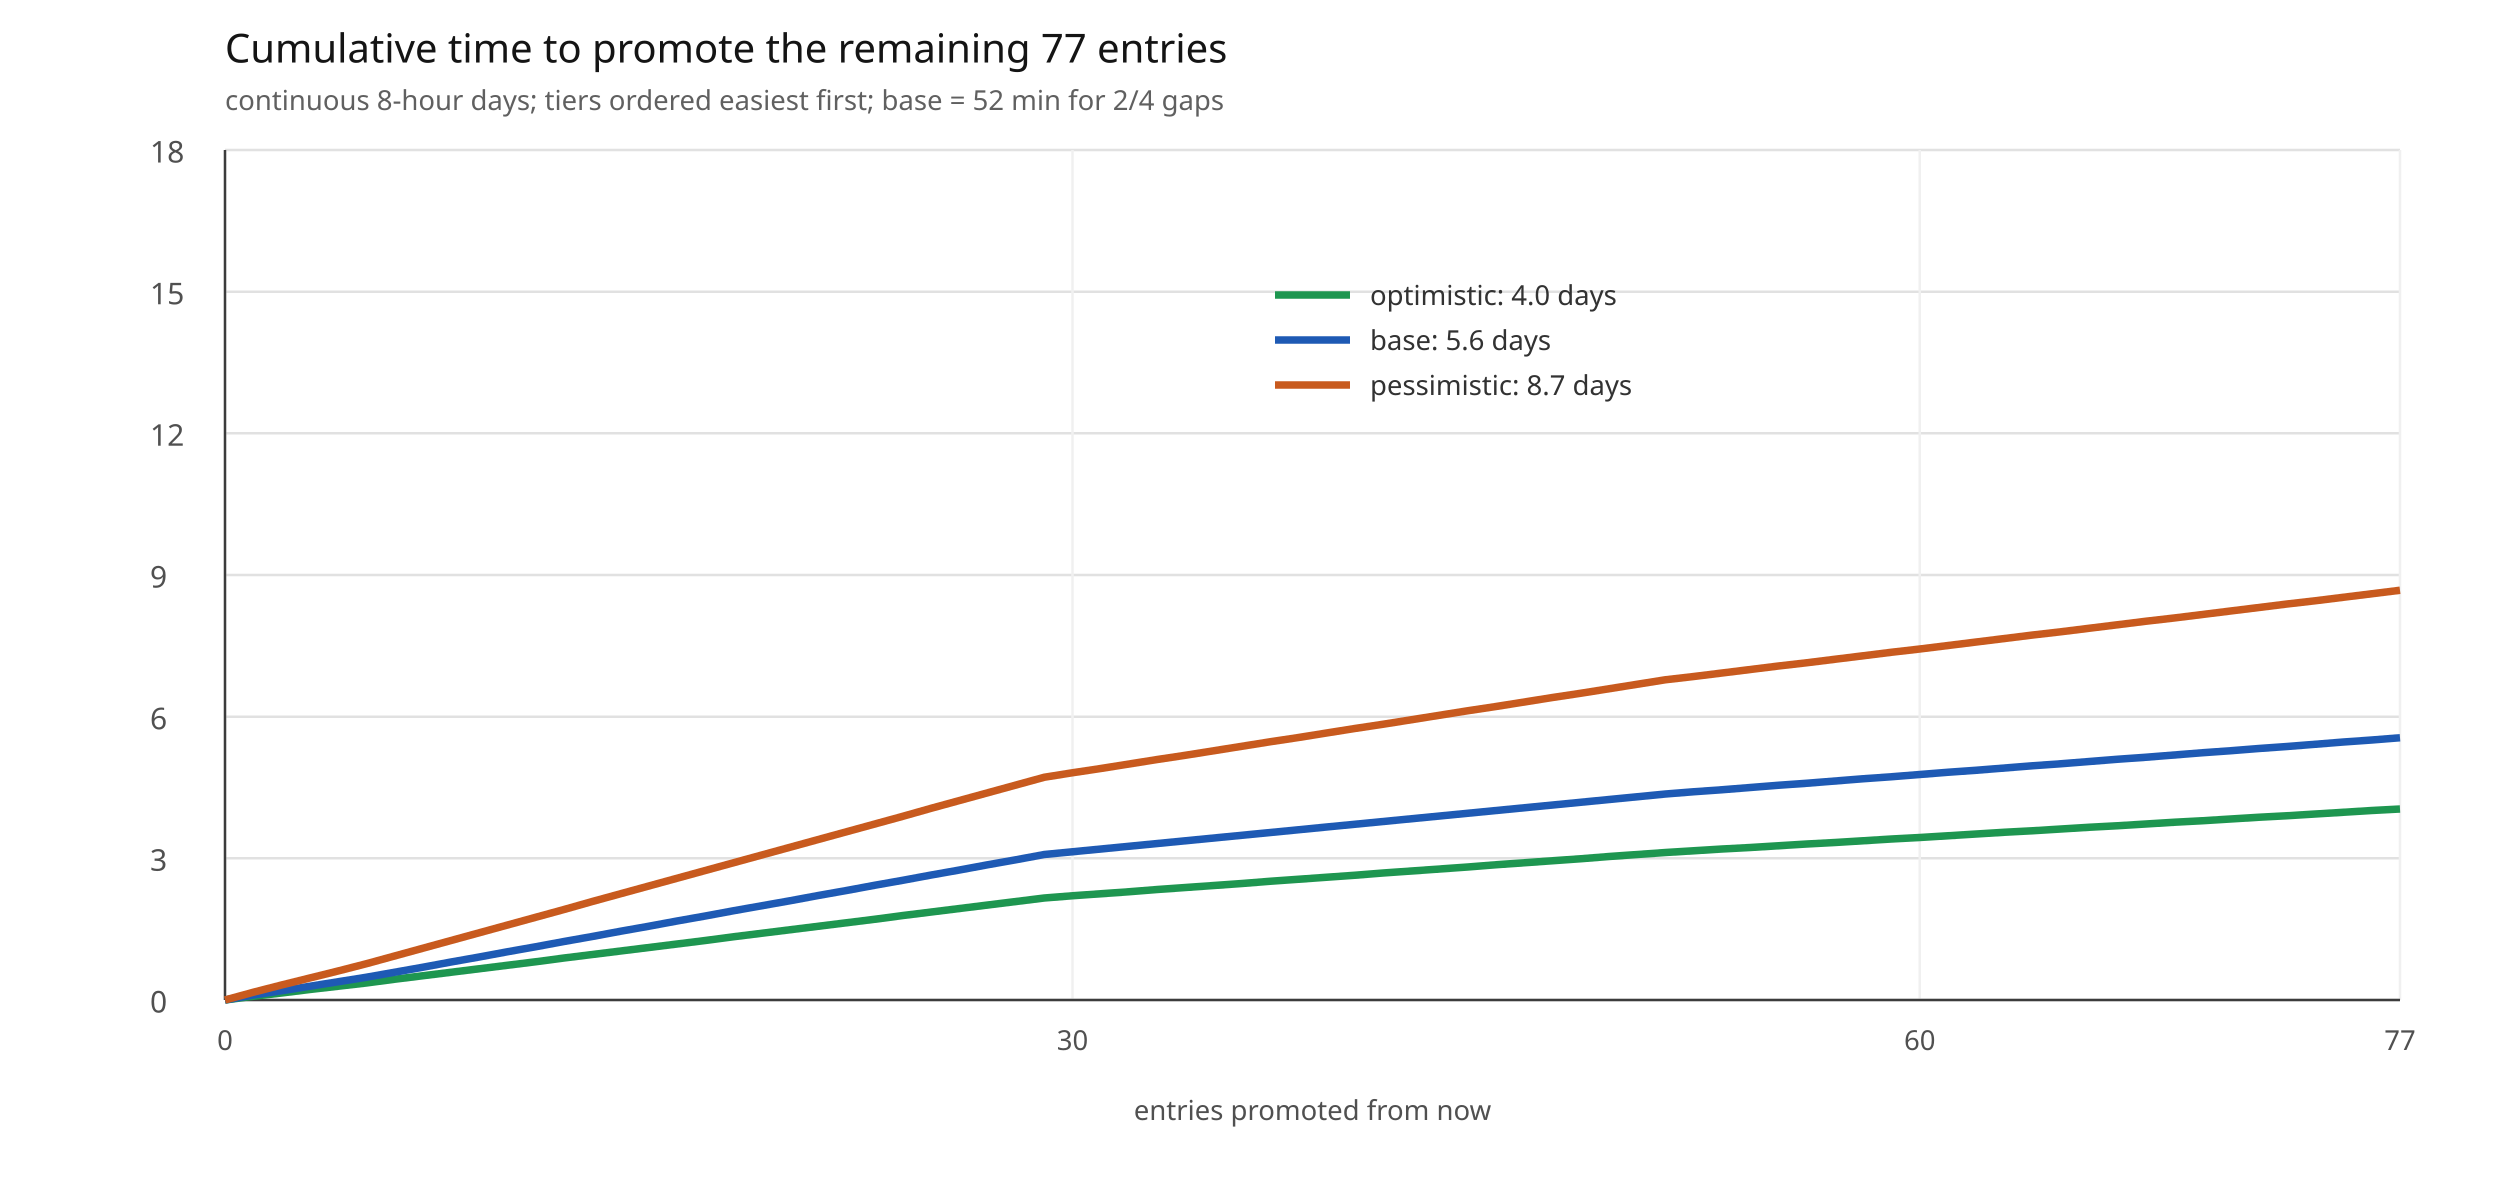
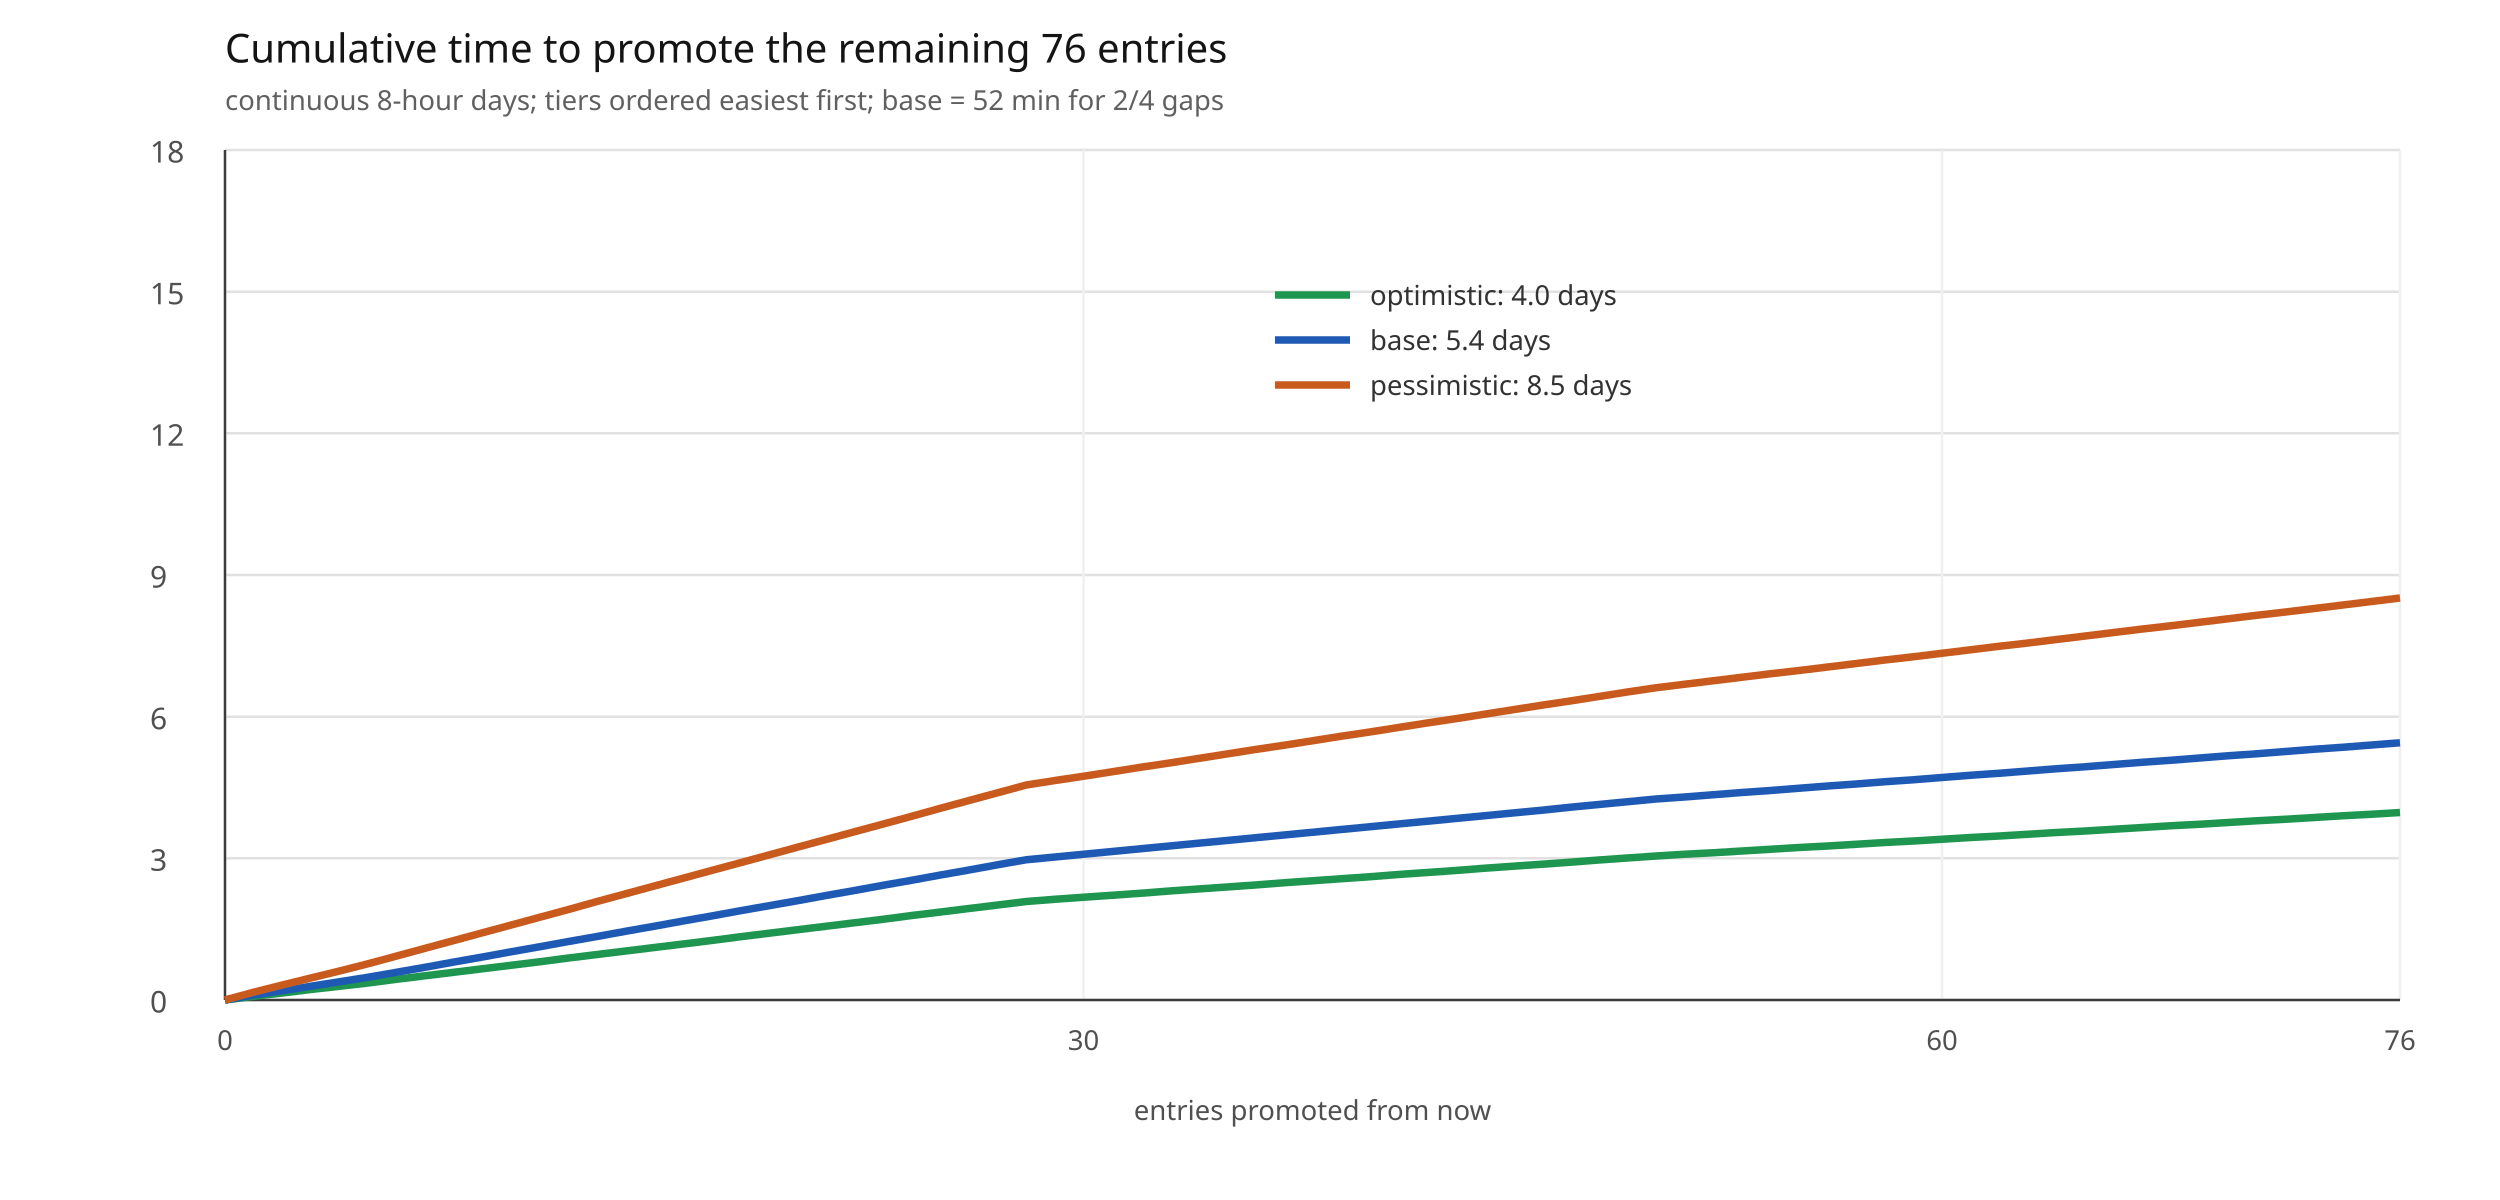
<svg xmlns="http://www.w3.org/2000/svg" width="1000" height="480" viewBox="0 0 1000 480">
  <rect width="100%" height="100%" fill="white" />
  <line x1="90" y1="400.0" x2="960" y2="400.0" stroke="#e1e1e1" />
  <text x="60" y="405.0" font-family="Verdana" font-size="12" fill="#505050">0</text>
  <line x1="90" y1="343.3" x2="960" y2="343.3" stroke="#e1e1e1" />
  <text x="60" y="348.3" font-family="Verdana" font-size="12" fill="#505050">3</text>
  <line x1="90" y1="286.7" x2="960" y2="286.7" stroke="#e1e1e1" />
  <text x="60" y="291.7" font-family="Verdana" font-size="12" fill="#505050">6</text>
  <line x1="90" y1="230.0" x2="960" y2="230.0" stroke="#e1e1e1" />
  <text x="60" y="235.0" font-family="Verdana" font-size="12" fill="#505050">9</text>
  <line x1="90" y1="173.3" x2="960" y2="173.3" stroke="#e1e1e1" />
  <text x="60" y="178.3" font-family="Verdana" font-size="12" fill="#505050">12</text>
  <line x1="90" y1="116.7" x2="960" y2="116.7" stroke="#e1e1e1" />
  <text x="60" y="121.7" font-family="Verdana" font-size="12" fill="#505050">15</text>
  <line x1="90" y1="60.0" x2="960" y2="60.0" stroke="#e1e1e1" />
  <text x="60" y="65.0" font-family="Verdana" font-size="12" fill="#505050">18</text>
  <line x1="90.0" y1="60" x2="90.0" y2="400" stroke="#f0f0f0" />
  <text x="90.0" y="420" text-anchor="middle" font-family="Verdana" font-size="11" fill="#505050">0</text>
-   <line x1="429.0" y1="60" x2="429.0" y2="400" stroke="#f0f0f0" />
-   <text x="429.0" y="420" text-anchor="middle" font-family="Verdana" font-size="11" fill="#505050">30</text>
-   <line x1="767.9" y1="60" x2="767.9" y2="400" stroke="#f0f0f0" />
-   <text x="767.9" y="420" text-anchor="middle" font-family="Verdana" font-size="11" fill="#505050">60</text>
-   <line x1="1106.9" y1="60" x2="1106.9" y2="400" stroke="#f0f0f0" />
-   <text x="1106.9" y="420" text-anchor="middle" font-family="Verdana" font-size="11" fill="#505050">90</text>
+   <line x1="433.4" y1="60" x2="433.4" y2="400" stroke="#f0f0f0" />
+   <text x="433.4" y="420" text-anchor="middle" font-family="Verdana" font-size="11" fill="#505050">30</text>
+   <line x1="776.8" y1="60" x2="776.8" y2="400" stroke="#f0f0f0" />
+   <text x="776.8" y="420" text-anchor="middle" font-family="Verdana" font-size="11" fill="#505050">60</text>
+   <line x1="1120.3" y1="60" x2="1120.3" y2="400" stroke="#f0f0f0" />
+   <text x="1120.3" y="420" text-anchor="middle" font-family="Verdana" font-size="11" fill="#505050">90</text>
  <line x1="960.0" y1="60" x2="960.0" y2="400" stroke="#f0f0f0" />
-   <text x="960.0" y="420" text-anchor="middle" font-family="Verdana" font-size="11" fill="#505050">77</text>
+   <text x="960.0" y="420" text-anchor="middle" font-family="Verdana" font-size="11" fill="#505050">76</text>
  <line x1="90" y1="60" x2="90" y2="400" stroke="#3c3c3c" />
  <line x1="90" y1="400" x2="960" y2="400" stroke="#3c3c3c" />
-   <polyline points="90.0,400.0 101.3,398.5 112.6,397.2 123.9,395.8 135.2,394.5 146.5,393.2 157.8,391.7 169.1,390.3 180.4,388.9 191.7,387.5 203.0,386.1 214.3,384.7 225.6,383.2 236.9,381.8 248.2,380.4 259.5,379.0 270.8,377.6 282.1,376.2 293.4,374.7 304.7,373.3 316.0,371.9 327.3,370.5 338.6,369.1 349.9,367.7 361.2,366.2 372.5,364.8 383.8,363.4 395.1,362.0 406.4,360.6 417.7,359.2 429.0,358.3 440.3,357.5 451.6,356.7 462.9,355.8 474.2,355.0 485.5,354.2 496.8,353.4 508.1,352.5 519.4,351.7 530.6,350.9 541.9,350.1 553.2,349.2 564.5,348.4 575.8,347.6 587.1,346.8 598.4,345.9 609.7,345.1 621.0,344.3 632.3,343.5 643.6,342.6 654.9,341.8 666.2,341.0 677.5,340.3 688.8,339.6 700.1,339.0 711.4,338.3 722.7,337.6 734.0,337.0 745.3,336.3 756.6,335.6 767.9,335.0 779.2,334.3 790.5,333.6 801.8,332.9 813.1,332.3 824.4,331.6 835.7,330.9 847.0,330.3 858.3,329.6 869.6,328.9 880.9,328.3 892.2,327.6 903.5,326.9 914.8,326.3 926.1,325.6 937.4,324.9 948.7,324.2 960.0,323.6" fill="none" stroke="#1e9650" stroke-width="3" />
+   <polyline points="90.0,400.0 101.4,398.5 112.9,397.2 124.3,395.8 135.8,394.5 147.2,393.2 158.7,391.7 170.1,390.3 181.6,388.9 193.0,387.5 204.5,386.1 215.9,384.7 227.4,383.2 238.8,381.8 250.3,380.4 261.7,379.0 273.2,377.6 284.6,376.2 296.1,374.7 307.5,373.3 318.9,371.9 330.4,370.5 341.8,369.1 353.3,367.7 364.7,366.2 376.2,364.8 387.6,363.4 399.1,362.0 410.5,360.6 422.0,359.7 433.4,358.9 444.9,358.1 456.3,357.3 467.8,356.4 479.2,355.6 490.7,354.8 502.1,354.0 513.6,353.1 525.0,352.3 536.4,351.5 547.9,350.7 559.3,349.8 570.8,349.0 582.2,348.2 593.7,347.3 605.1,346.5 616.6,345.7 628.0,344.9 639.5,344.0 650.9,343.2 662.4,342.4 673.8,341.7 685.3,341.1 696.7,340.4 708.2,339.7 719.6,339.0 731.1,338.4 742.5,337.7 753.9,337.0 765.4,336.4 776.8,335.7 788.3,335.0 799.7,334.4 811.2,333.7 822.6,333.0 834.1,332.4 845.5,331.7 857.0,331.0 868.4,330.3 879.9,329.7 891.3,329.0 902.8,328.3 914.2,327.7 925.7,327.0 937.1,326.3 948.6,325.7 960.0,325.0" fill="none" stroke="#1e9650" stroke-width="3" />
  <line x1="510" y1="118" x2="540" y2="118" stroke="#1e9650" stroke-width="3" />
  <text x="548" y="122" font-family="Verdana" font-size="11" fill="#323232">optimistic: 4.0 days</text>
-   <polyline points="90.0,400.0 101.3,398.0 112.6,396.3 123.9,394.5 135.2,392.7 146.5,390.9 157.8,388.9 169.1,386.9 180.4,384.8 191.7,382.8 203.0,380.7 214.3,378.7 225.6,376.6 236.9,374.6 248.2,372.5 259.5,370.5 270.8,368.4 282.1,366.4 293.4,364.3 304.7,362.3 316.0,360.3 327.3,358.2 338.6,356.2 349.9,354.1 361.2,352.1 372.5,350.0 383.8,348.0 395.1,345.9 406.4,343.9 417.7,341.8 429.0,340.7 440.3,339.6 451.6,338.5 462.9,337.4 474.2,336.3 485.5,335.2 496.8,334.1 508.1,333.0 519.4,331.9 530.6,330.8 541.9,329.7 553.2,328.6 564.5,327.5 575.8,326.4 587.1,325.3 598.4,324.2 609.7,323.1 621.0,322.0 632.3,320.9 643.6,319.8 654.9,318.7 666.2,317.6 677.5,316.7 688.8,315.9 700.1,315.0 711.4,314.1 722.7,313.3 734.0,312.4 745.3,311.5 756.6,310.7 767.9,309.8 779.2,308.9 790.5,308.1 801.8,307.2 813.1,306.3 824.4,305.5 835.7,304.6 847.0,303.7 858.3,302.9 869.6,302.0 880.9,301.1 892.2,300.3 903.5,299.4 914.8,298.6 926.1,297.7 937.4,296.8 948.7,296.0 960.0,295.1" fill="none" stroke="#1e5ab4" stroke-width="3" />
+   <polyline points="90.0,400.0 101.4,398.0 112.9,396.3 124.3,394.5 135.8,392.7 147.2,390.9 158.7,388.9 170.1,386.9 181.6,384.8 193.0,382.8 204.5,380.7 215.9,378.7 227.4,376.6 238.8,374.6 250.3,372.5 261.7,370.5 273.2,368.4 284.6,366.4 296.1,364.3 307.5,362.3 318.9,360.3 330.4,358.2 341.8,356.2 353.3,354.1 364.7,352.1 376.2,350.0 387.6,348.0 399.1,345.9 410.5,343.9 422.0,342.8 433.4,341.7 444.9,340.6 456.3,339.5 467.8,338.4 479.2,337.3 490.7,336.2 502.1,335.1 513.6,334.0 525.0,332.9 536.4,331.8 547.9,330.7 559.3,329.6 570.8,328.5 582.2,327.4 593.7,326.3 605.1,325.2 616.6,324.1 628.0,322.9 639.5,321.8 650.9,320.7 662.4,319.6 673.8,318.8 685.3,317.9 696.7,317.0 708.2,316.2 719.6,315.3 731.1,314.4 742.5,313.6 753.9,312.7 765.4,311.9 776.8,311.0 788.3,310.1 799.7,309.3 811.2,308.4 822.6,307.5 834.1,306.7 845.5,305.8 857.0,304.9 868.4,304.1 879.9,303.2 891.3,302.3 902.8,301.5 914.2,300.6 925.7,299.7 937.1,298.9 948.6,298.0 960.0,297.1" fill="none" stroke="#1e5ab4" stroke-width="3" />
  <line x1="510" y1="136" x2="540" y2="136" stroke="#1e5ab4" stroke-width="3" />
-   <text x="548" y="140" font-family="Verdana" font-size="11" fill="#323232">base: 5.6 days</text>
-   <polyline points="90.0,400.0 101.3,396.9 112.6,394.0 123.9,391.2 135.2,388.4 146.5,385.5 157.8,382.4 169.1,379.3 180.4,376.2 191.7,373.1 203.0,370.0 214.3,366.9 225.6,363.8 236.9,360.6 248.2,357.5 259.5,354.4 270.8,351.3 282.1,348.2 293.4,345.1 304.7,342.0 316.0,338.9 327.3,335.8 338.6,332.7 349.9,329.6 361.2,326.5 372.5,323.3 383.8,320.2 395.1,317.1 406.4,314.0 417.7,310.9 429.0,309.1 440.3,307.4 451.6,305.6 462.9,303.8 474.2,302.1 485.5,300.3 496.8,298.5 508.1,296.7 519.4,295.0 530.6,293.2 541.9,291.4 553.2,289.7 564.5,287.9 575.8,286.1 587.1,284.3 598.4,282.6 609.7,280.8 621.0,279.0 632.3,277.3 643.6,275.5 654.9,273.7 666.2,271.9 677.5,270.6 688.8,269.2 700.1,267.8 711.4,266.4 722.7,265.1 734.0,263.7 745.3,262.3 756.6,260.9 767.9,259.6 779.2,258.2 790.5,256.8 801.8,255.4 813.1,254.0 824.4,252.7 835.7,251.3 847.0,249.9 858.3,248.5 869.6,247.2 880.9,245.8 892.2,244.4 903.5,243.0 914.8,241.6 926.1,240.3 937.4,238.9 948.7,237.5 960.0,236.1" fill="none" stroke="#c85a1e" stroke-width="3" />
+   <text x="548" y="140" font-family="Verdana" font-size="11" fill="#323232">base: 5.4 days</text>
+   <polyline points="90.0,400.0 101.4,396.9 112.9,394.0 124.3,391.2 135.8,388.4 147.2,385.5 158.7,382.4 170.1,379.3 181.6,376.2 193.0,373.1 204.5,370.0 215.9,366.9 227.4,363.8 238.8,360.6 250.3,357.5 261.7,354.4 273.2,351.3 284.6,348.2 296.1,345.1 307.5,342.0 318.9,338.9 330.4,335.8 341.8,332.7 353.3,329.6 364.7,326.5 376.2,323.3 387.6,320.2 399.1,317.1 410.5,314.0 422.0,312.2 433.4,310.5 444.9,308.7 456.3,306.9 467.8,305.2 479.2,303.4 490.7,301.6 502.1,299.8 513.6,298.1 525.0,296.3 536.4,294.5 547.9,292.8 559.3,291.0 570.8,289.2 582.2,287.5 593.7,285.7 605.1,283.9 616.6,282.1 628.0,280.4 639.5,278.6 650.9,276.8 662.4,275.1 673.8,273.7 685.3,272.3 696.7,270.9 708.2,269.5 719.6,268.2 731.1,266.8 742.5,265.4 753.9,264.0 765.4,262.7 776.8,261.3 788.3,259.9 799.7,258.5 811.2,257.2 822.6,255.8 834.1,254.4 845.5,253.0 857.0,251.6 868.4,250.3 879.9,248.9 891.3,247.5 902.8,246.1 914.2,244.8 925.7,243.4 937.1,242.0 948.6,240.6 960.0,239.2" fill="none" stroke="#c85a1e" stroke-width="3" />
  <line x1="510" y1="154" x2="540" y2="154" stroke="#c85a1e" stroke-width="3" />
-   <text x="548" y="158" font-family="Verdana" font-size="11" fill="#323232">pessimistic: 8.7 days</text>
-   <text x="90" y="25" font-family="Verdana" font-size="16" fill="#141414">Cumulative time to promote the remaining 77 entries</text>
+   <text x="548" y="158" font-family="Verdana" font-size="11" fill="#323232">pessimistic: 8.5 days</text>
+   <text x="90" y="25" font-family="Verdana" font-size="16" fill="#141414">Cumulative time to promote the remaining 76 entries</text>
  <text x="90" y="44" font-family="Verdana" font-size="11" fill="#606060">continuous 8-hour days; tiers ordered easiest first; base = 52 min for 2/4 gaps</text>
  <text x="525.0" y="448" text-anchor="middle" font-family="Verdana" font-size="11" fill="#505050">entries promoted from now</text>
</svg>
